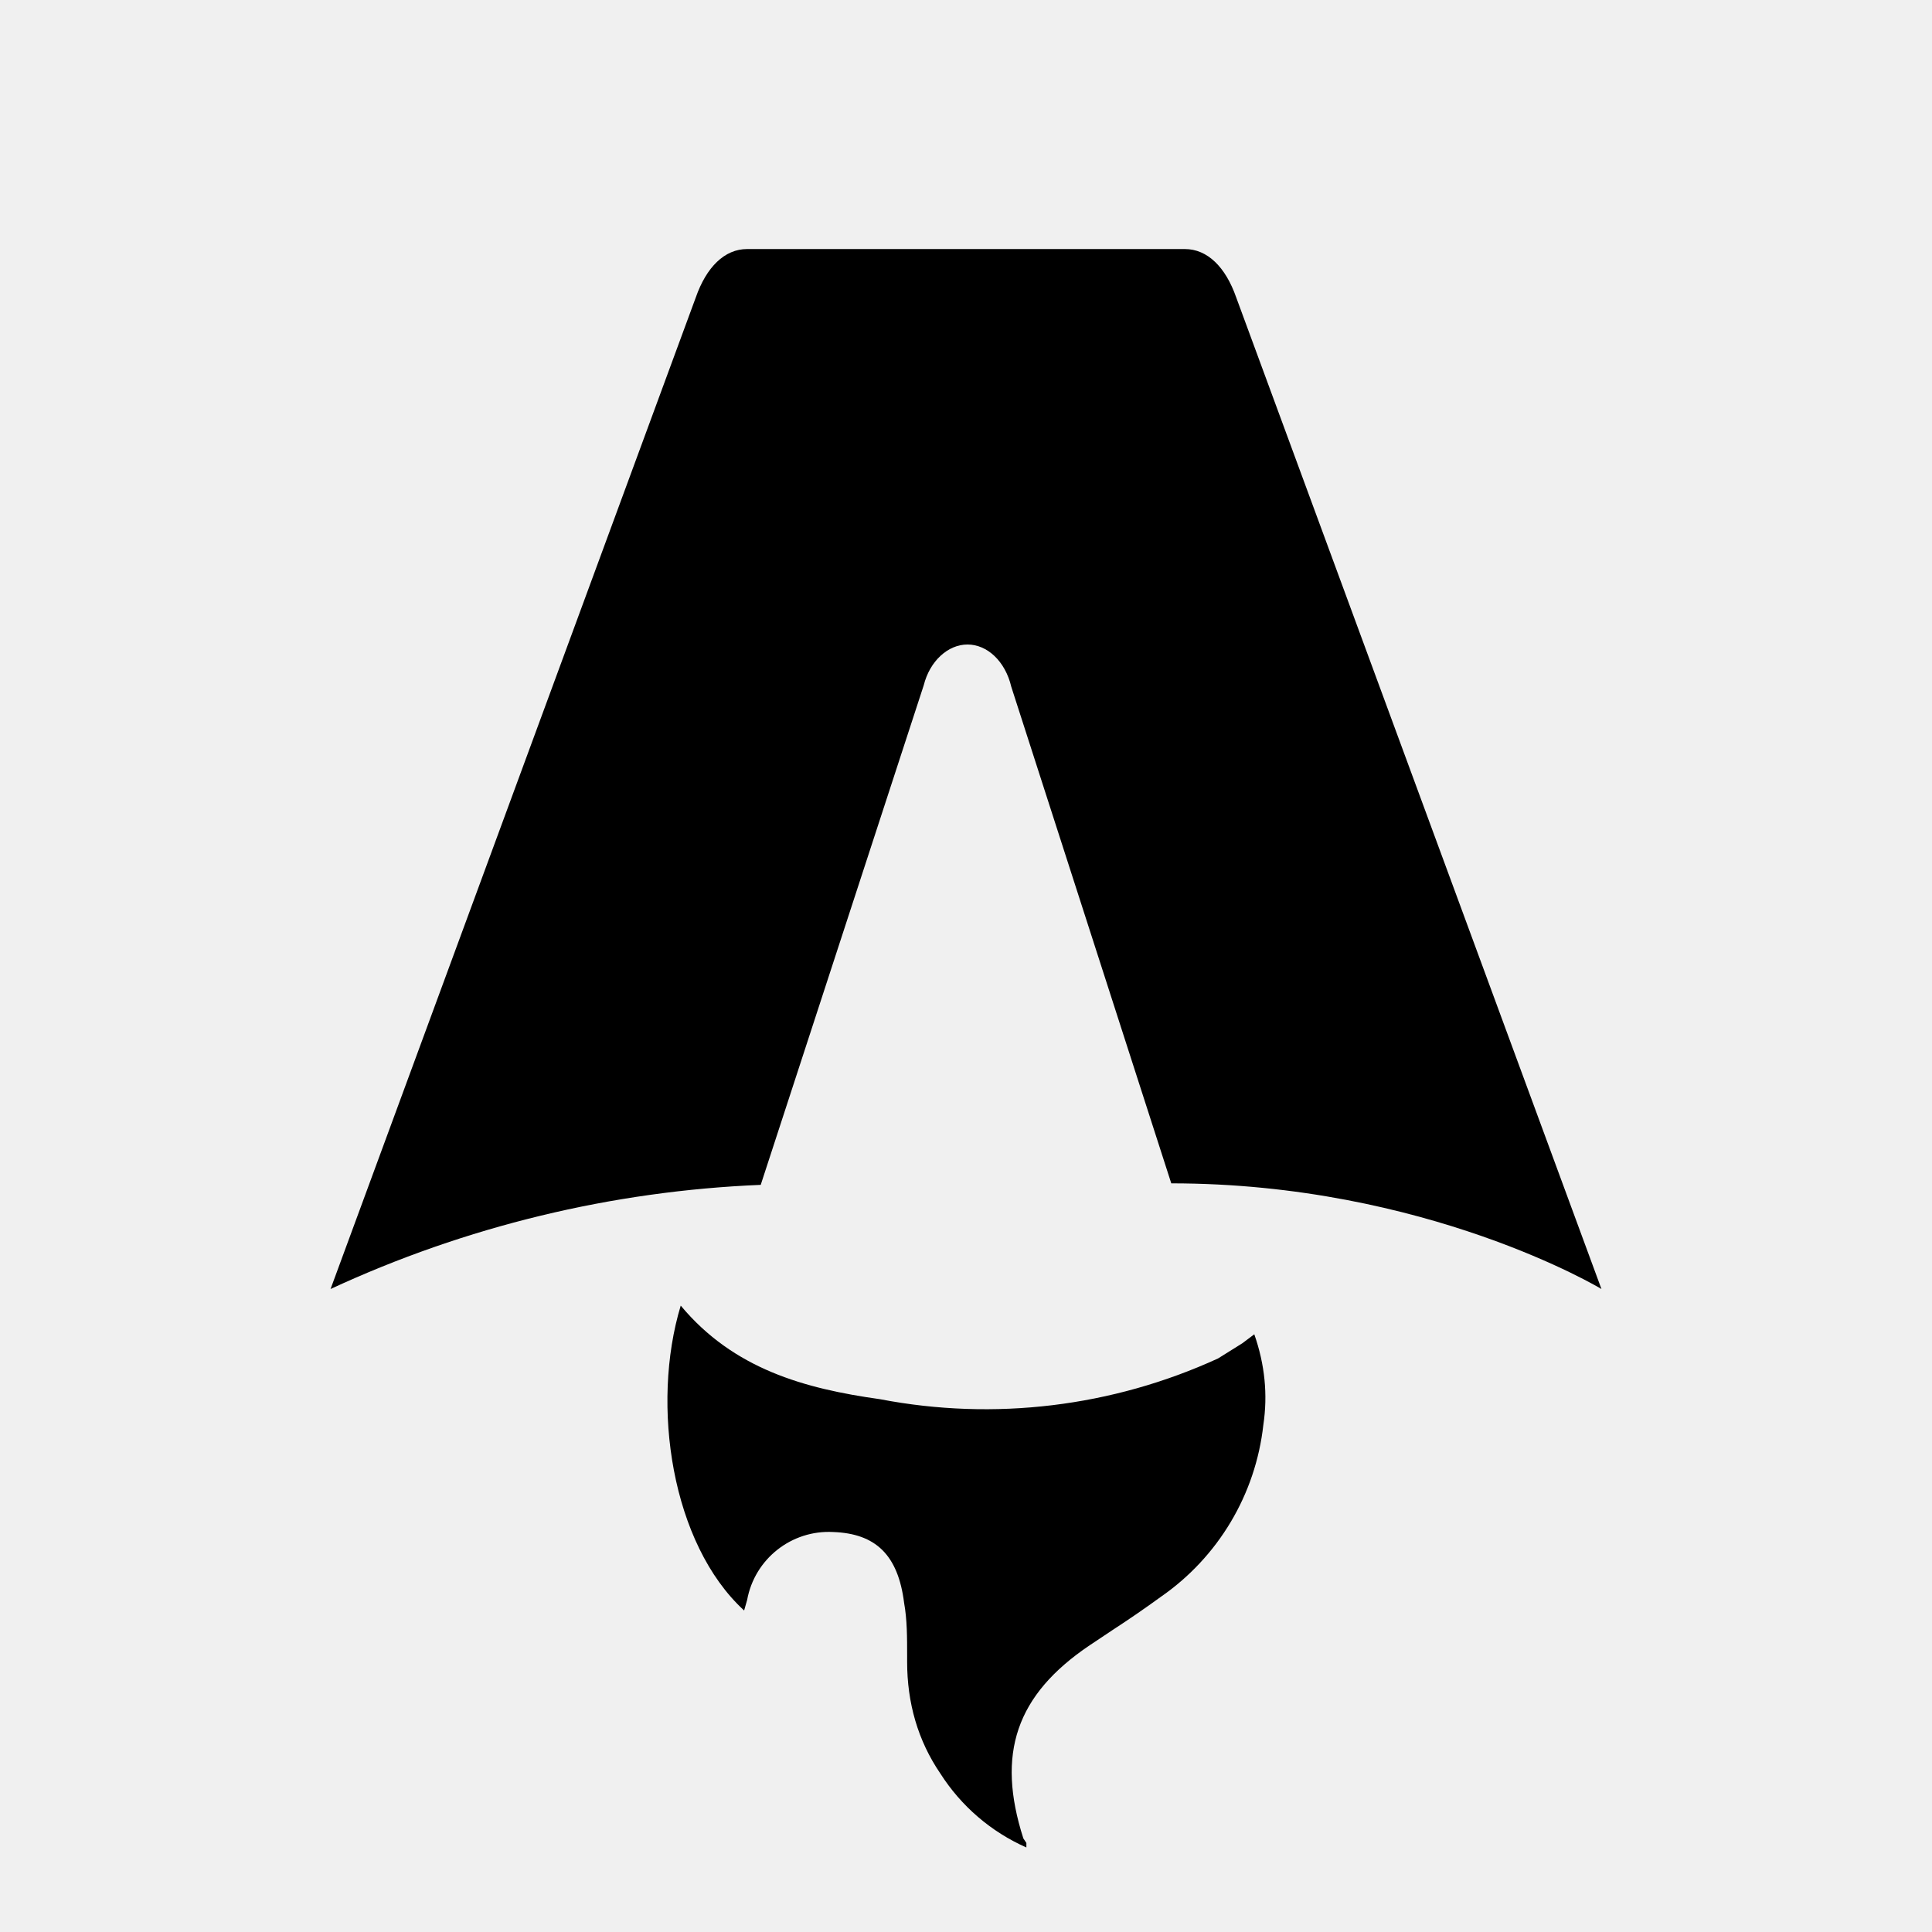
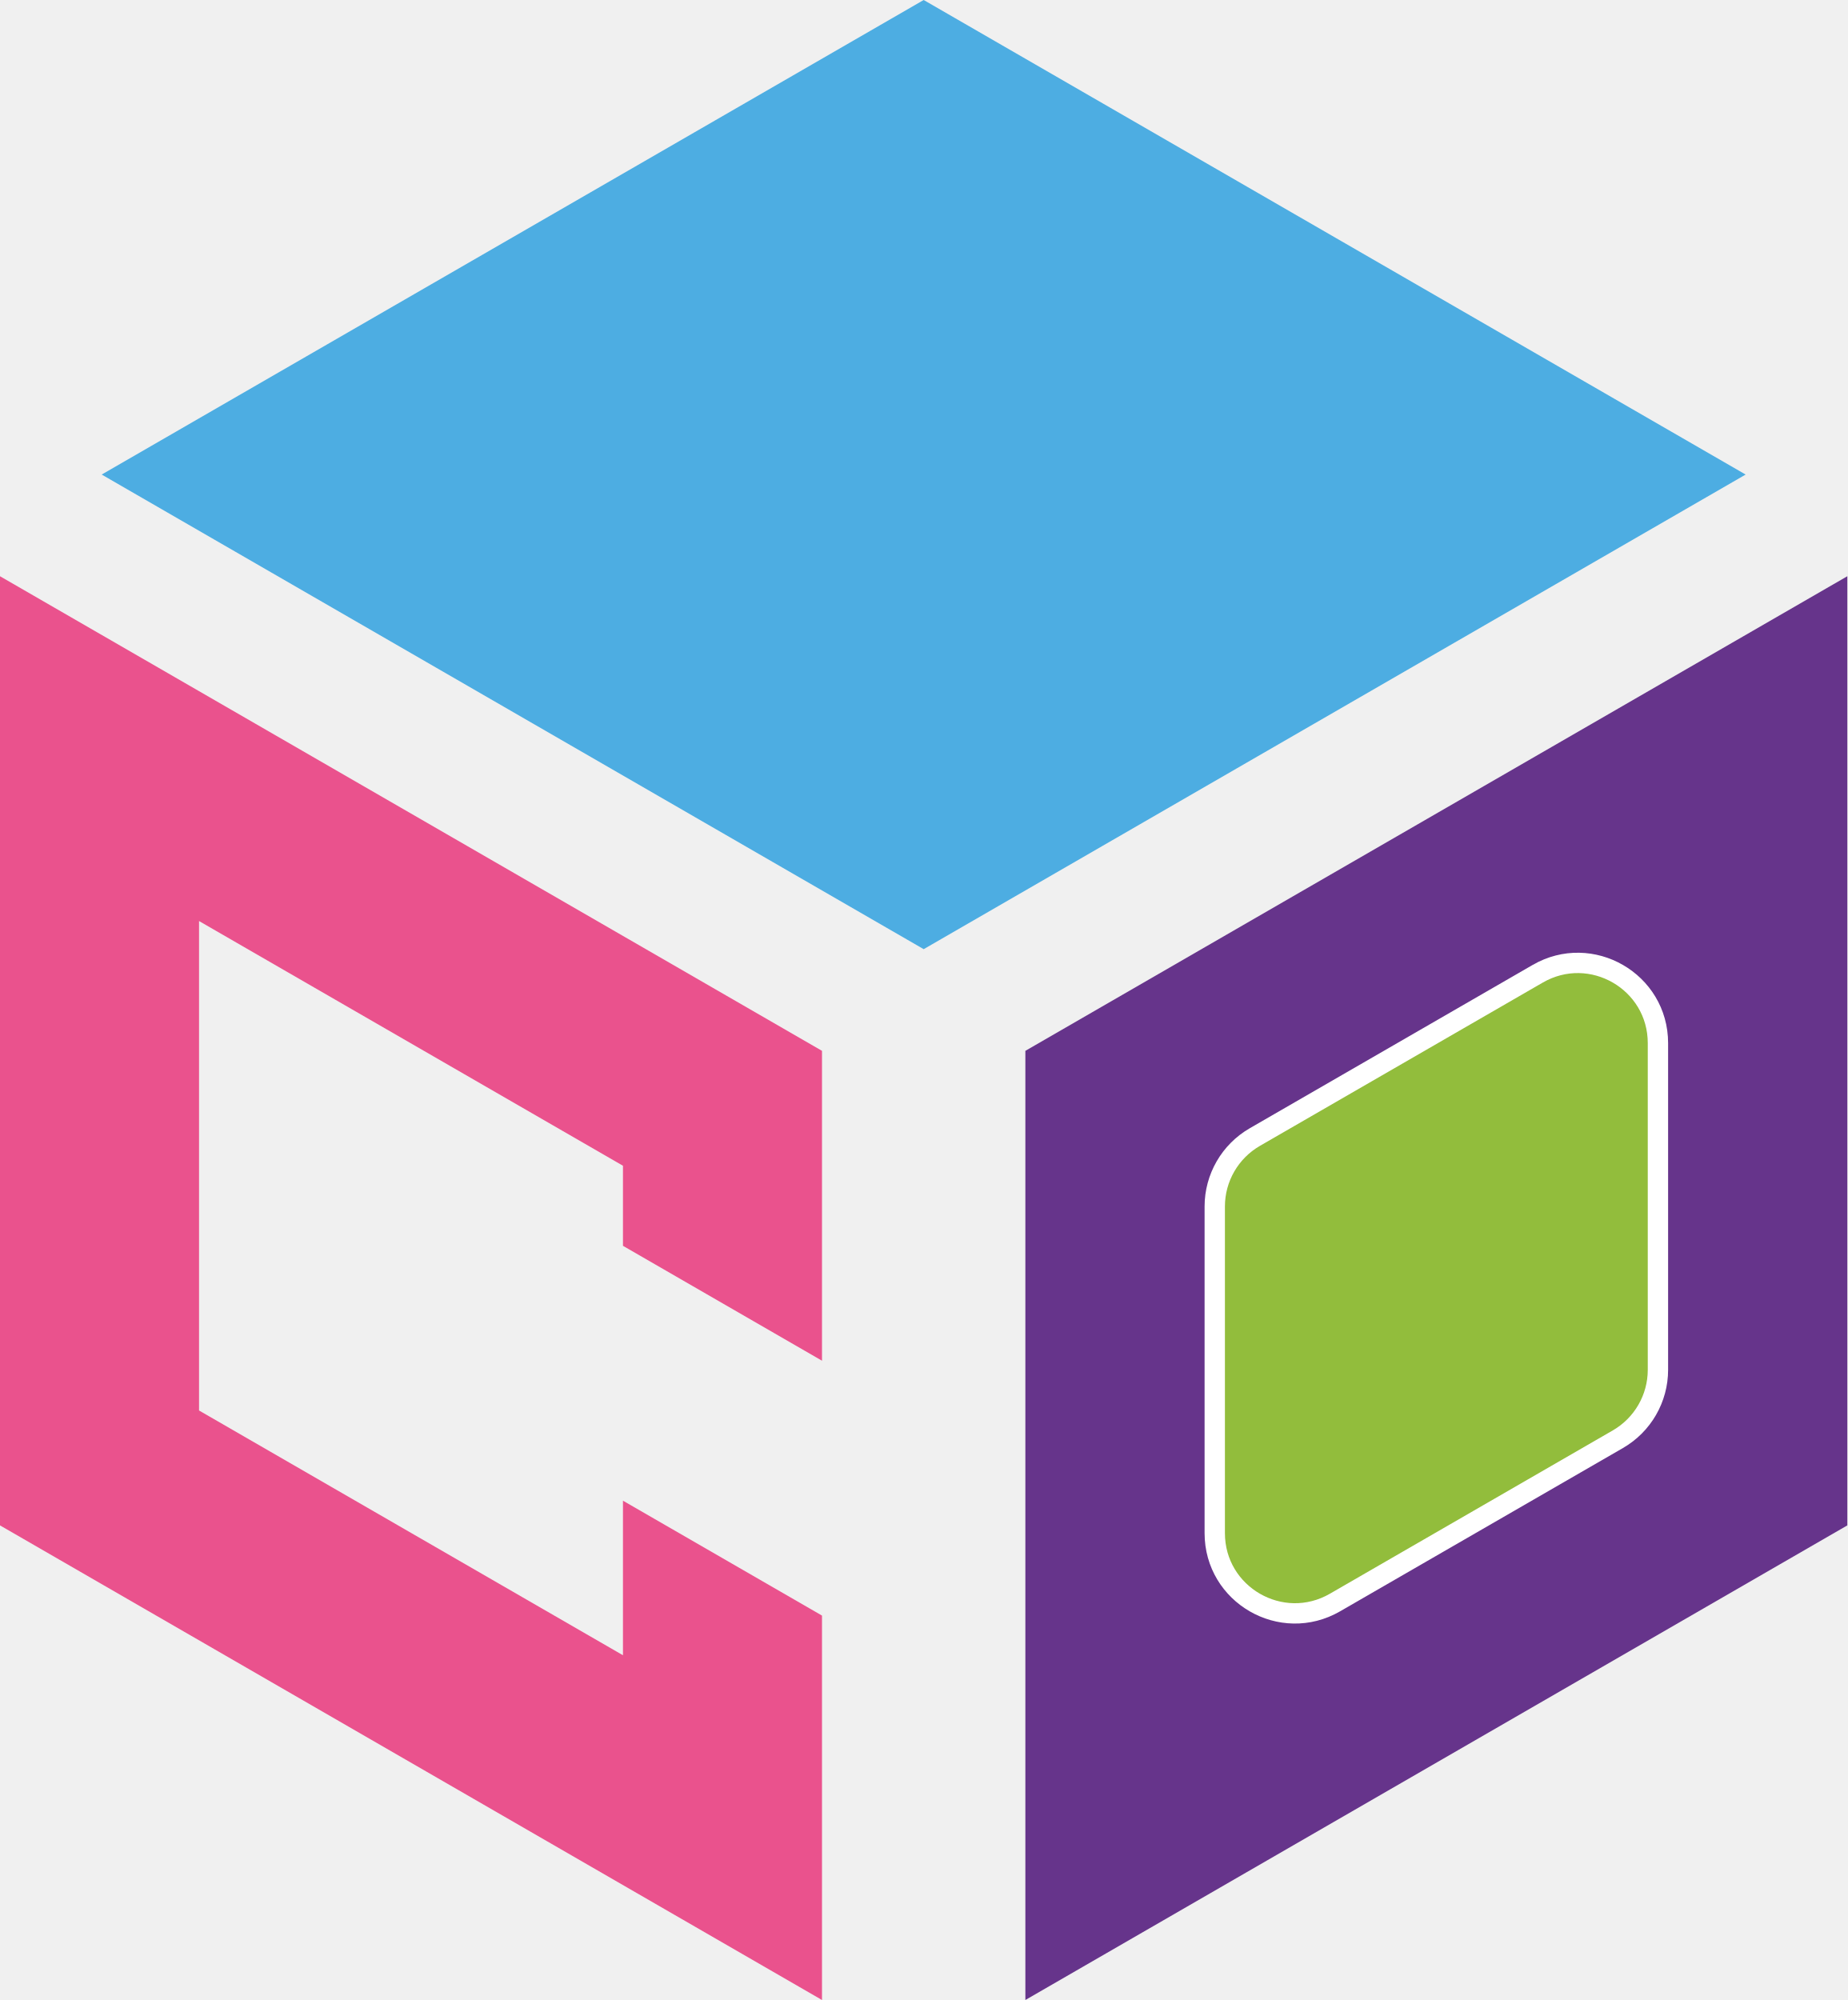
- <svg xmlns="http://www.w3.org/2000/svg" fill="none" viewBox="0 0 128 128">
-   <path d="M50.4 78.5a75.1 75.1 0 0 0-28.5 6.9l24.2-65.7c.7-2 1.9-3.2 3.4-3.2h29c1.5 0 2.7 1.2 3.4 3.2l24.2 65.7s-11.6-7-28.5-7L67 45.5c-.4-1.7-1.6-2.8-2.9-2.8-1.3 0-2.5 1.1-2.9 2.7L50.4 78.5Zm-1.1 28.2Zm-4.2-20.2c-2 6.6-.6 15.8 4.2 20.2a17.5 17.5 0 0 1 .2-.7 5.5 5.5 0 0 1 5.7-4.5c2.8.1 4.3 1.5 4.7 4.7.2 1.1.2 2.3.2 3.5v.4c0 2.7.7 5.2 2.2 7.4a13 13 0 0 0 5.7 4.9v-.3l-.2-.3c-1.8-5.6-.5-9.5 4.4-12.8l1.5-1a73 73 0 0 0 3.2-2.2 16 16 0 0 0 6.8-11.4c.3-2 .1-4-.6-6l-.8.6-1.6 1a37 37 0 0 1-22.4 2.7c-5-.7-9.7-2-13.2-6.2Z" />
-   <style>
-         path { fill: #000; }
-         @media (prefers-color-scheme: dark) {
-             path { fill: #FFF; }
-         }
+ <svg xmlns="http://www.w3.org/2000/svg" id="Capa_2" data-name="Capa 2" viewBox="0 0 363.35 393.38">
+   <defs>
+     <style>
+       .cls-1 {
+         fill: #92bd3c;
+         stroke: #fff;
+         stroke-miterlimit: 10;
+         stroke-width: 4px;
+       }
+ 
+       .cls-2 {
+         fill: #66348b;
+       }
+ 
+       .cls-3 {
+         fill: #ea528d;
+       }
+ 
+       .cls-4 {
+         fill: #4dade2;
+       }
    </style>
+   </defs>
+   <polygon class="cls-4" points="20 93.34 181.68 186.69 343.35 93.34 181.68 0 20 93.34" />
+   <polygon class="cls-2" points="201.68 206.69 201.68 393.38 363.35 300.03 363.35 113.34 201.68 206.69" />
+   <path class="cls-1" d="M238.93,237.3v64.25c0,12.14,13.14,19.72,23.65,13.65l55.64-32.12c4.88-2.82,7.88-8.02,7.88-13.65v-64.25c0-12.14-13.14-19.72-23.65-13.65l-55.64,32.12c-4.88,2.82-7.88,8.02-7.88,13.65Z" />
+   <polygon class="cls-3" points="122.53 295.17 122.53 325.57 39.15 277.43 39.15 181.16 122.53 229.29 122.53 245.04 161.68 267.64 161.68 206.69 0 113.34 0 300.03 161.68 393.38 161.68 317.77 122.53 295.17" />
</svg>
